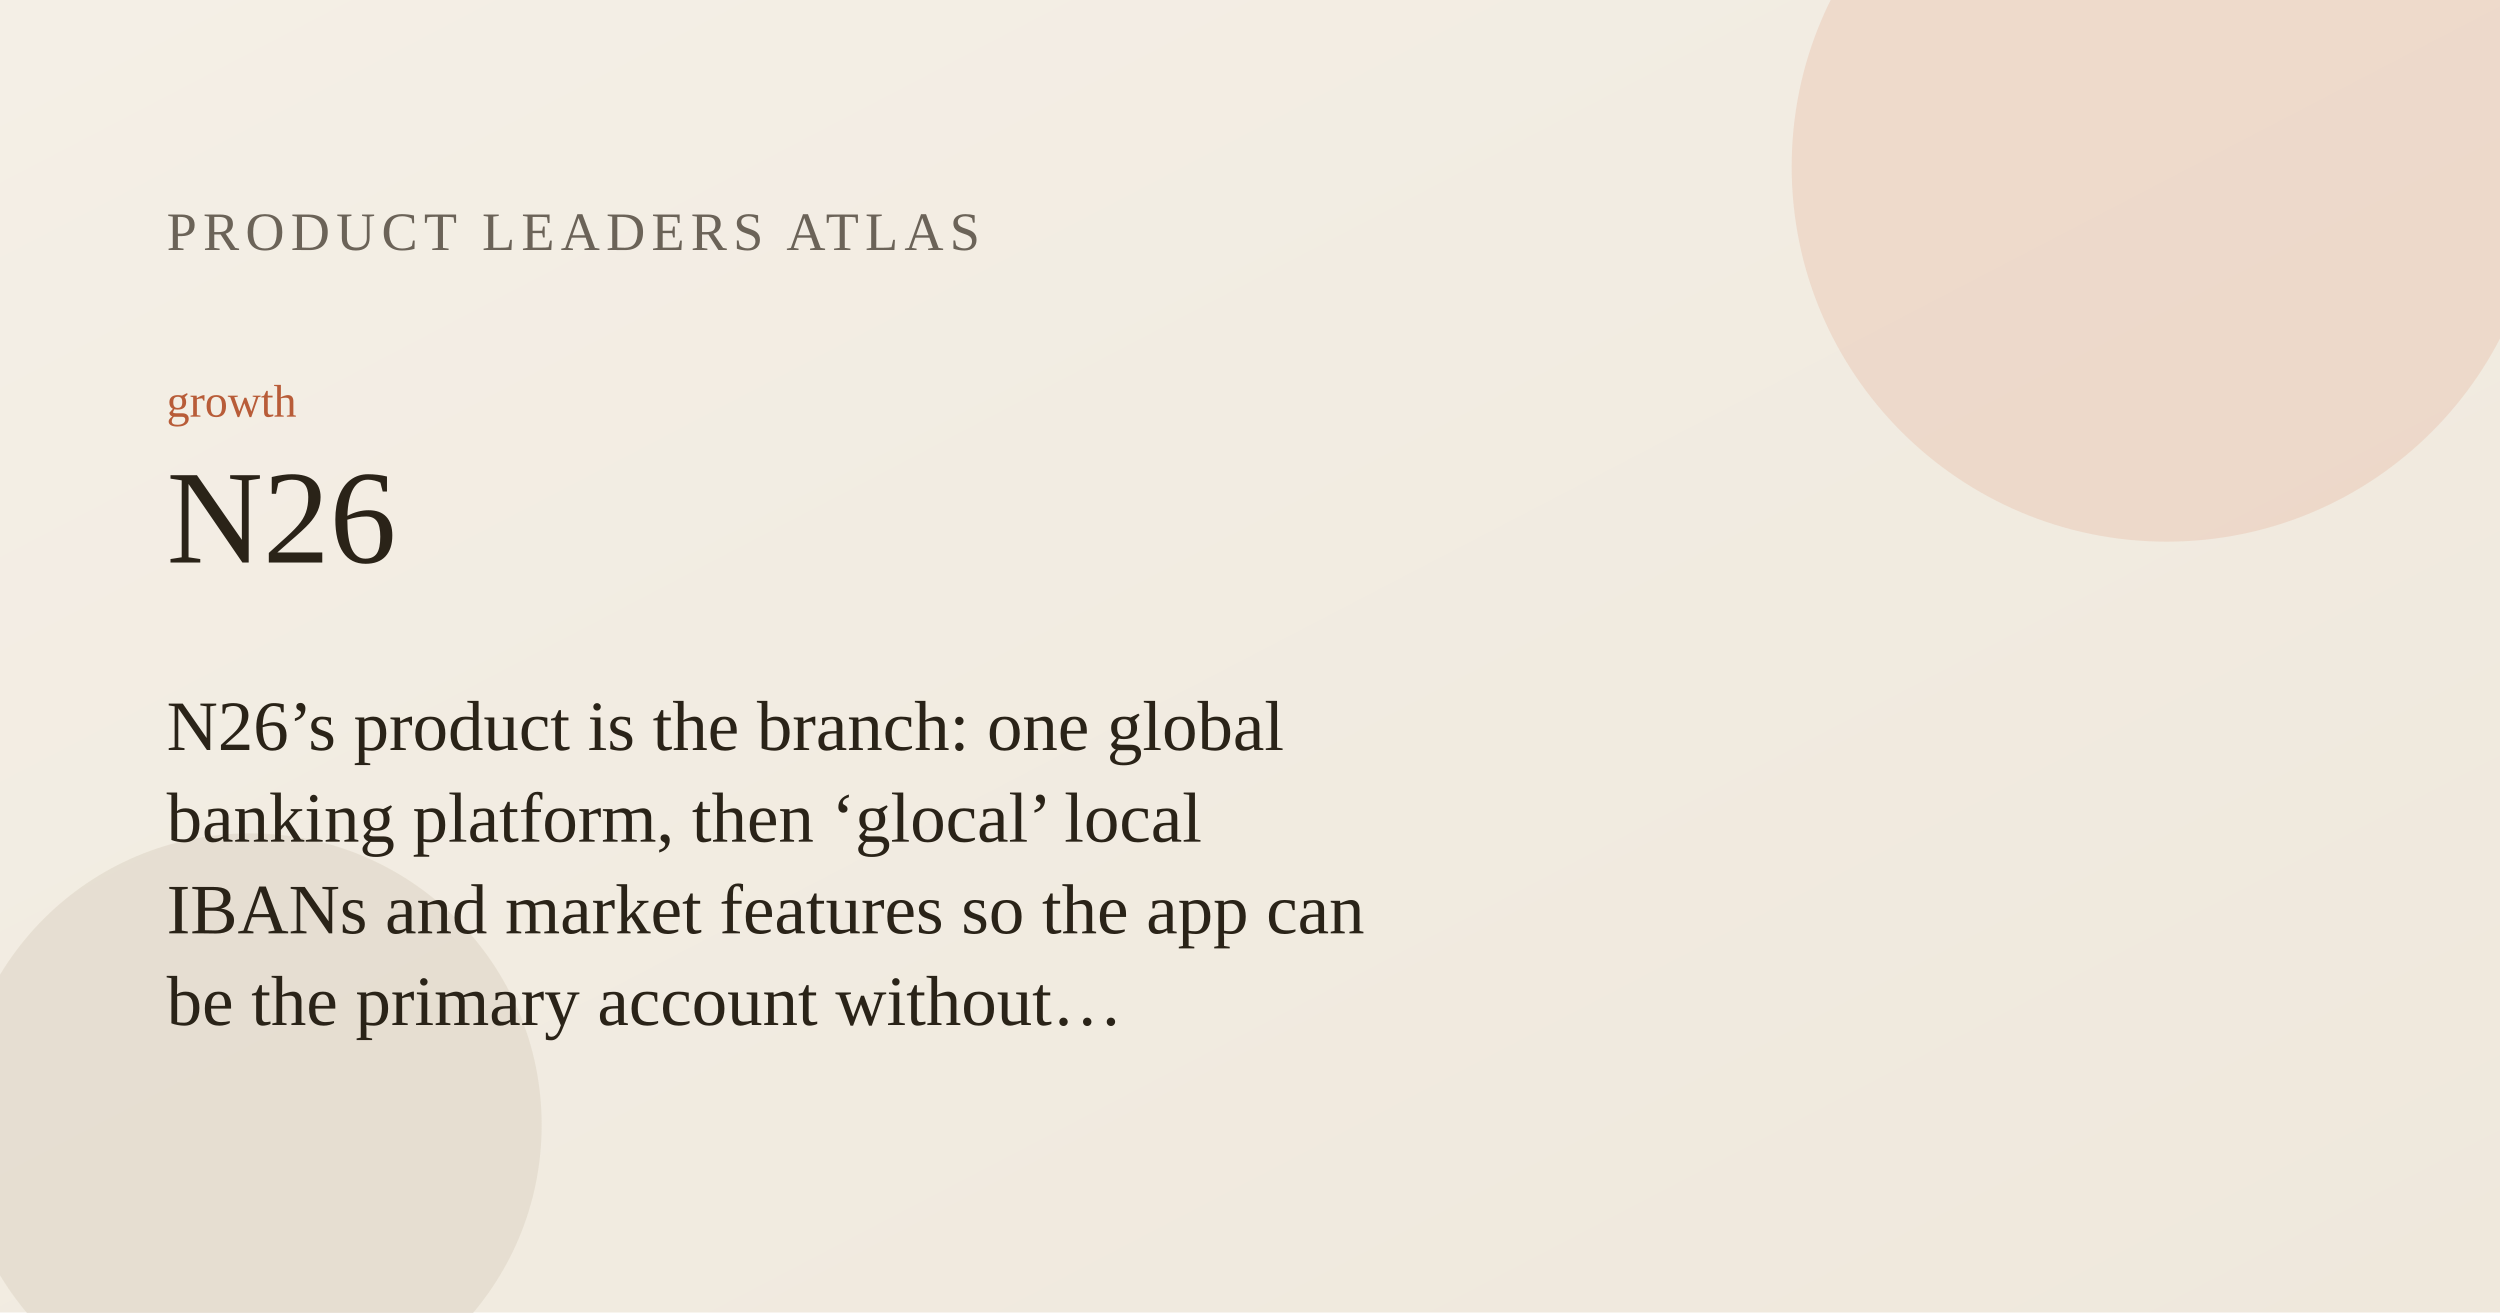
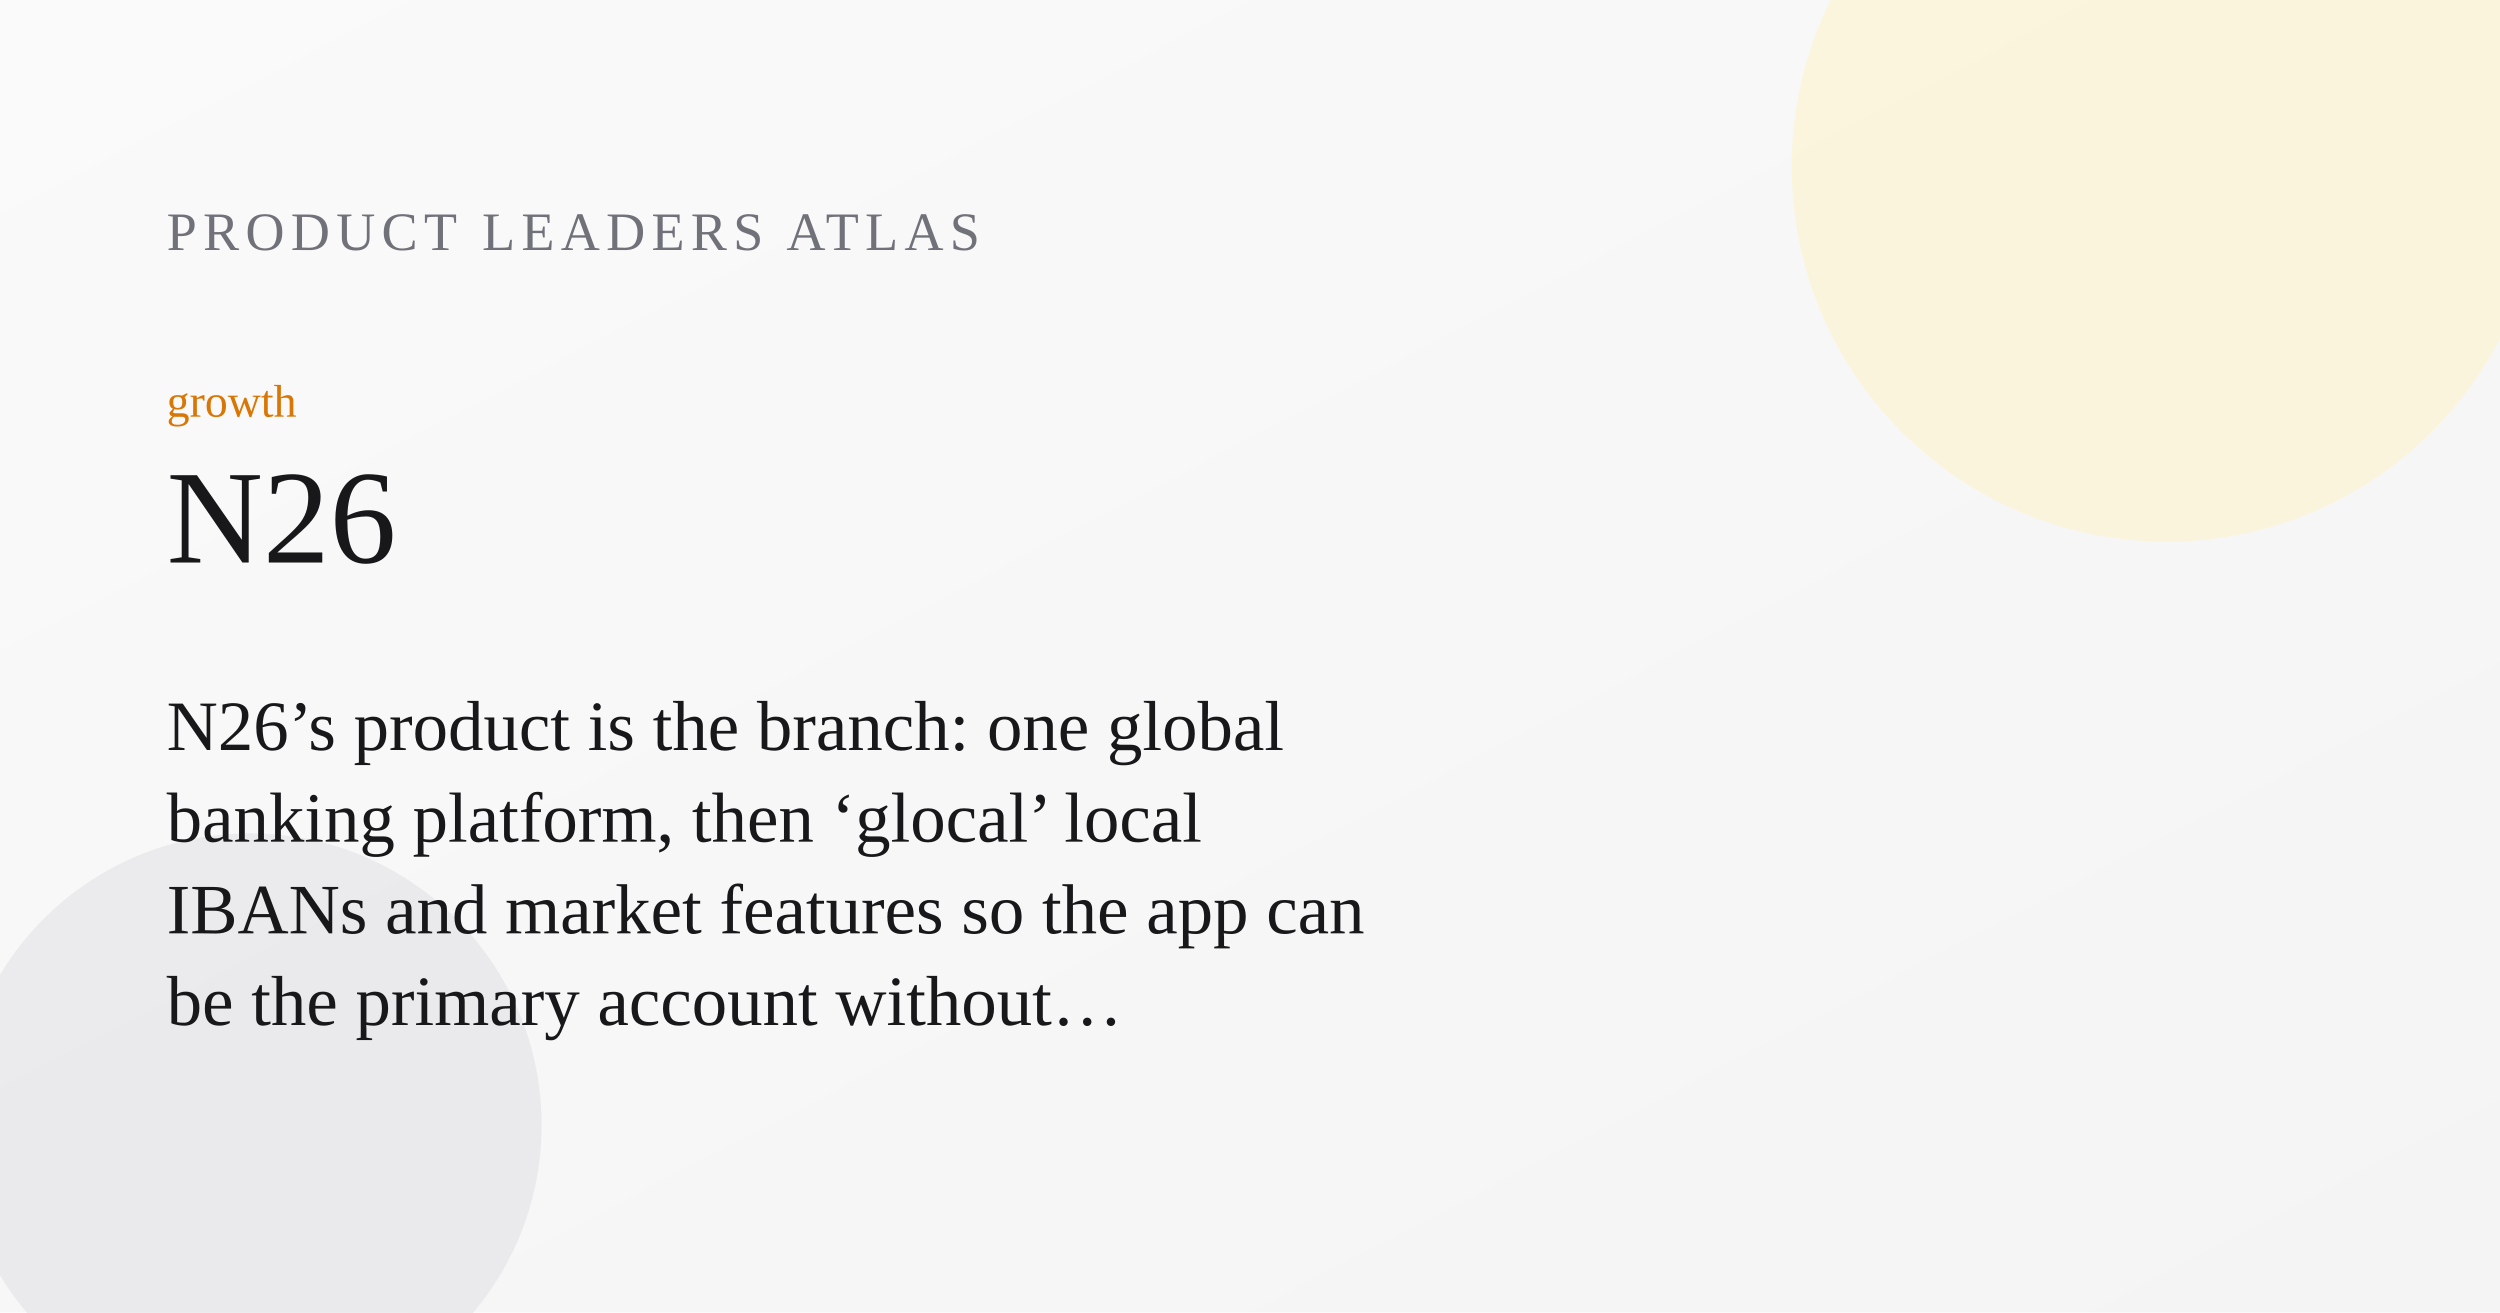
<svg xmlns="http://www.w3.org/2000/svg" width="1200" height="630" viewBox="0 0 1200 630" role="img" aria-label="N26">
  <defs>
    <linearGradient id="bg" x1="0" y1="0" x2="1" y2="1">
-       <stop offset="0%" stop-color="#f4efe6" />
-       <stop offset="100%" stop-color="#efe8dc" />
+       <stop offset="0%" stop-color="#fafafa" />
+       <stop offset="100%" stop-color="#f4f4f5" />
    </linearGradient>
  </defs>
  <rect width="1200" height="630" fill="url(#bg)" />
-   <circle cx="1040" cy="80" r="180" fill="#e8c4b0" opacity="0.45" />
-   <circle cx="120" cy="540" r="140" fill="#ddd4c4" opacity="0.55" />
-   <text x="80" y="120" font-family="Georgia, 'Times New Roman', serif" font-size="26" fill="#6b6358" letter-spacing="3">PRODUCT LEADERS ATLAS</text>
-   <text x="80" y="200" font-family="Georgia, 'Times New Roman', serif" font-size="22" fill="#b85c38">growth</text>
-   <text x="80" y="270" font-family="Georgia, 'Times New Roman', serif" font-size="64" fill="#2a2318">N26</text>
-   <text x="80" y="360" font-family="Georgia, 'Times New Roman', serif" font-size="34" fill="#2a2318">
+   <circle cx="1040" cy="80" r="180" fill="#fef3c7" opacity="0.55" />
+   <circle cx="120" cy="540" r="140" fill="#e4e4e7" opacity="0.65" />
+   <text x="80" y="120" font-family="Georgia, 'Times New Roman', serif" font-size="26" fill="#71717a" letter-spacing="3">PRODUCT LEADERS ATLAS</text>
+   <text x="80" y="200" font-family="Georgia, 'Times New Roman', serif" font-size="22" fill="#d97706">growth</text>
+   <text x="80" y="270" font-family="Georgia, 'Times New Roman', serif" font-size="64" fill="#18181b">N26</text>
+   <text x="80" y="360" font-family="Georgia, 'Times New Roman', serif" font-size="34" fill="#18181b">
    <tspan x="80" dy="0">N26’s product is the branch: one global</tspan>
    <tspan x="80" dy="44">banking platform, then ‘glocal’ local</tspan>
    <tspan x="80" dy="44">IBANs and market features so the app can</tspan>
    <tspan x="80" dy="44">be the primary account without…</tspan>
  </text>
</svg>
